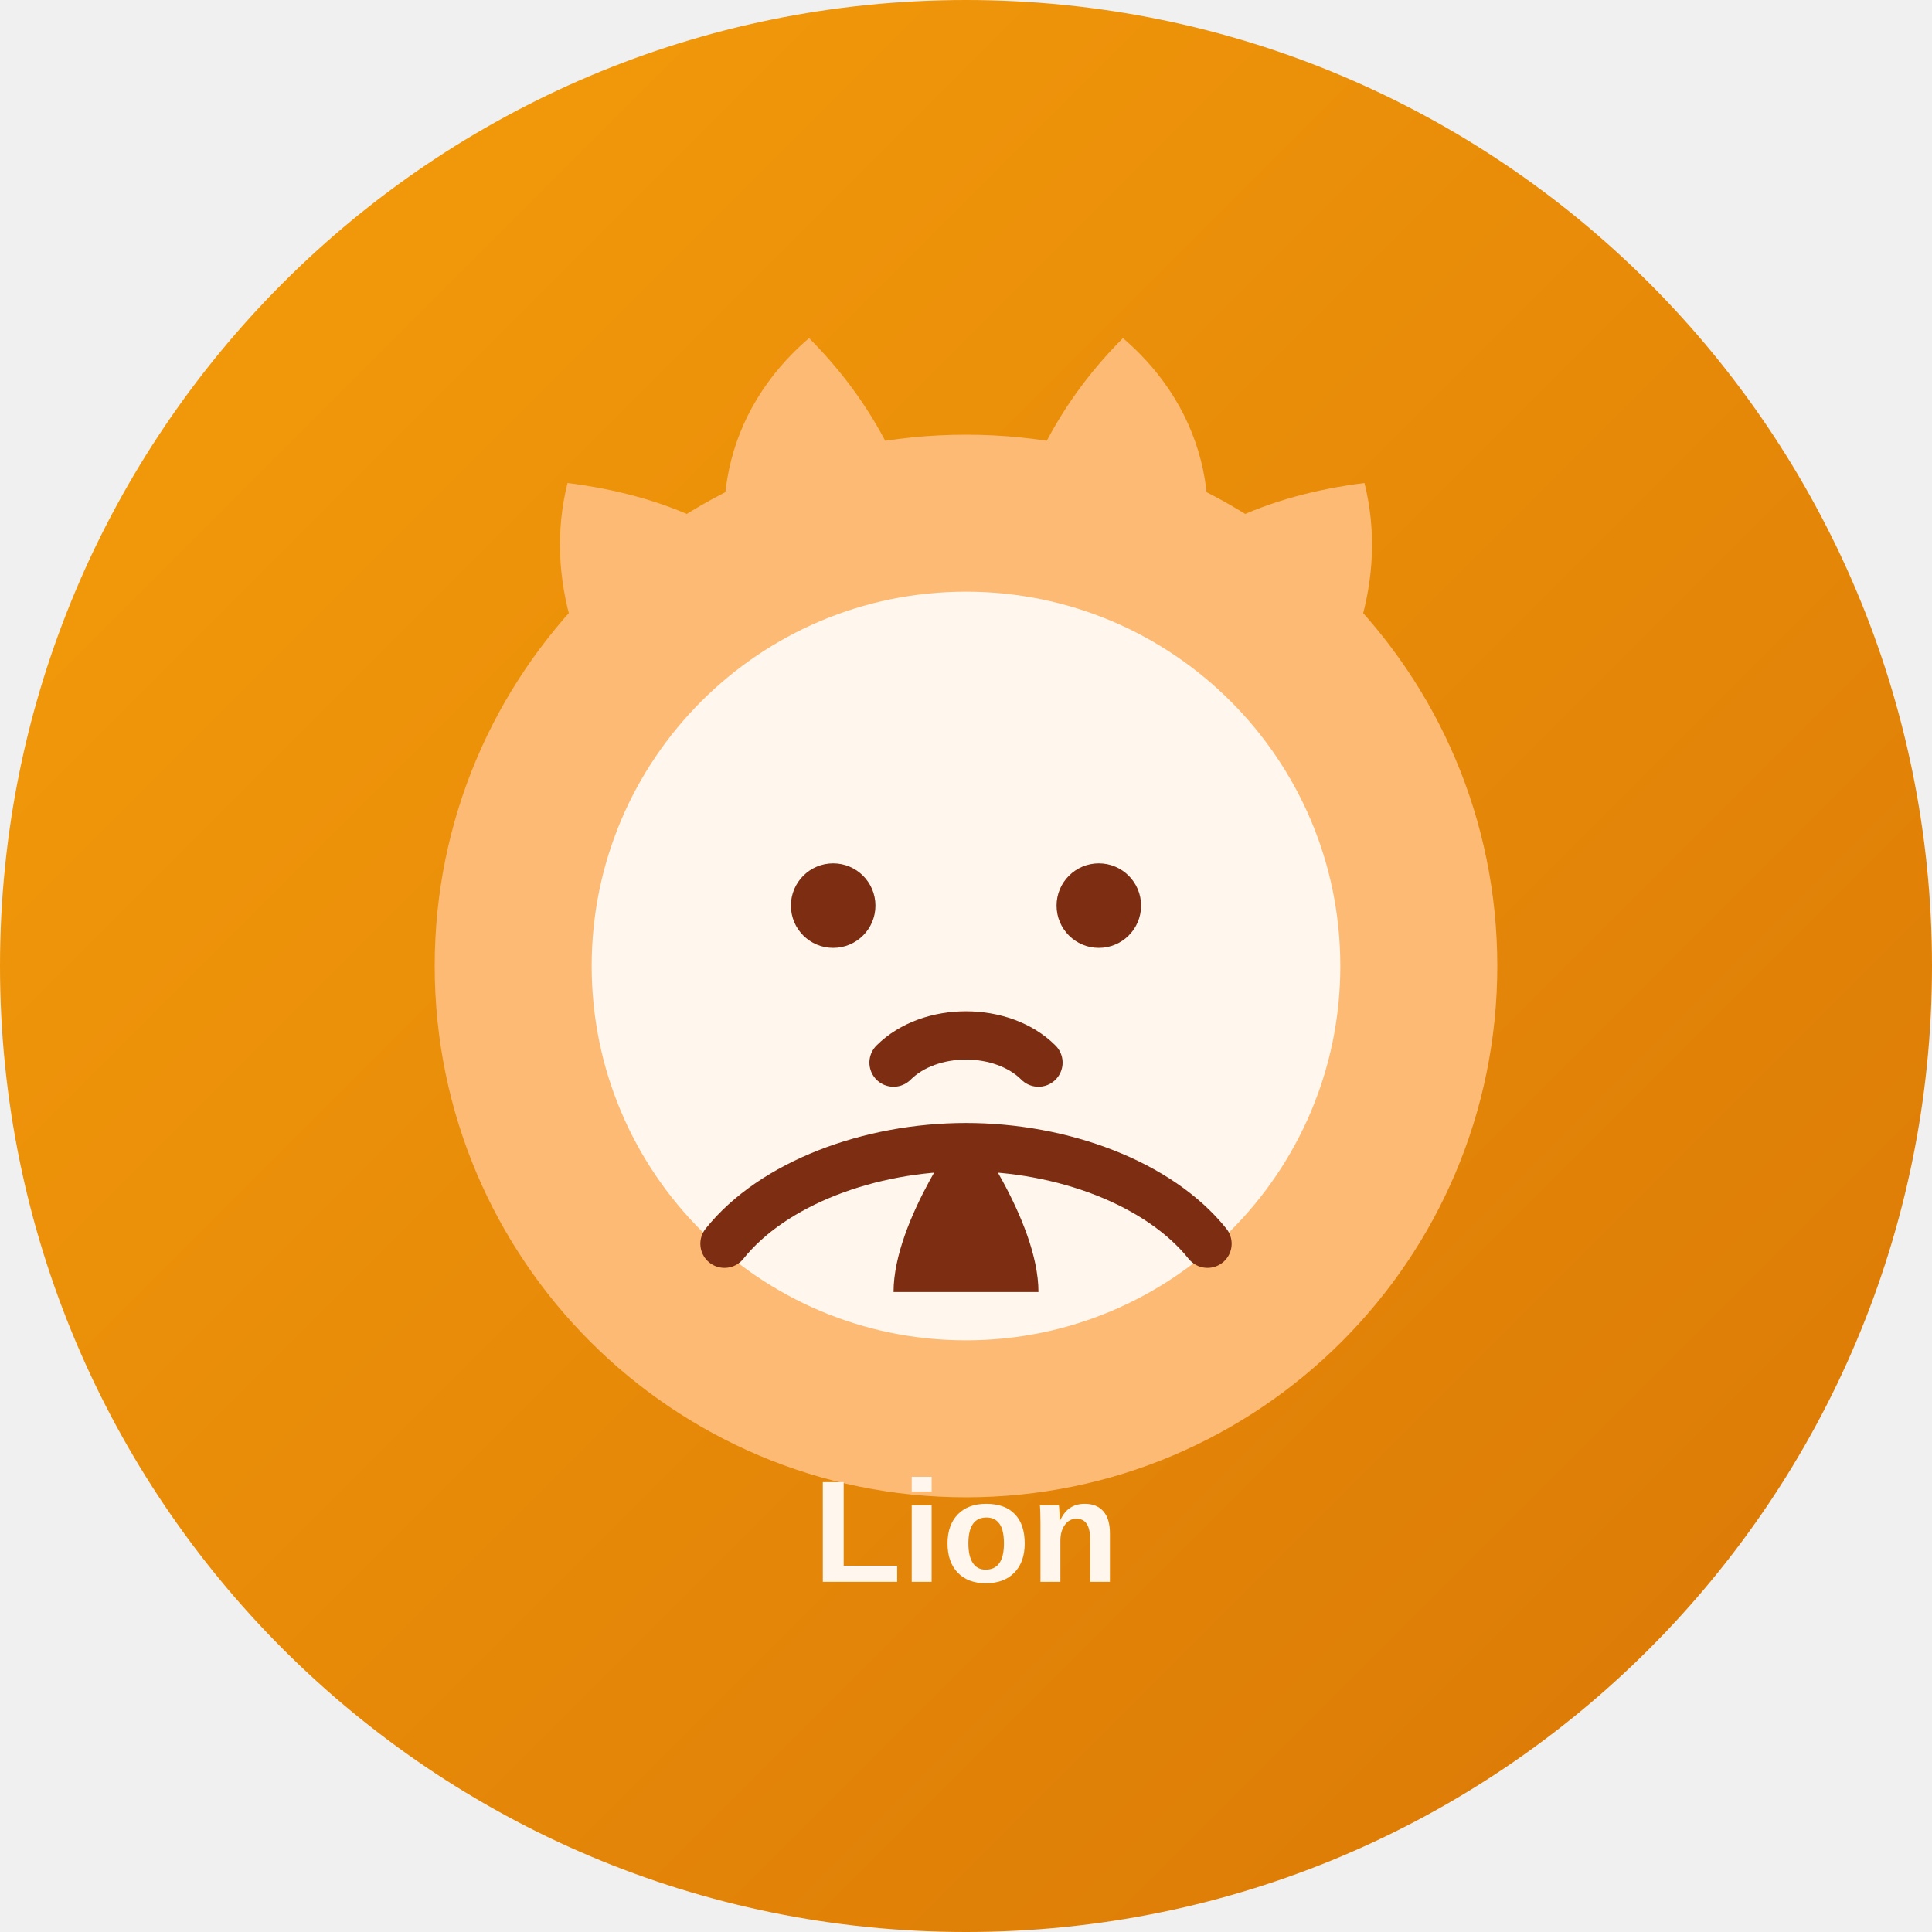
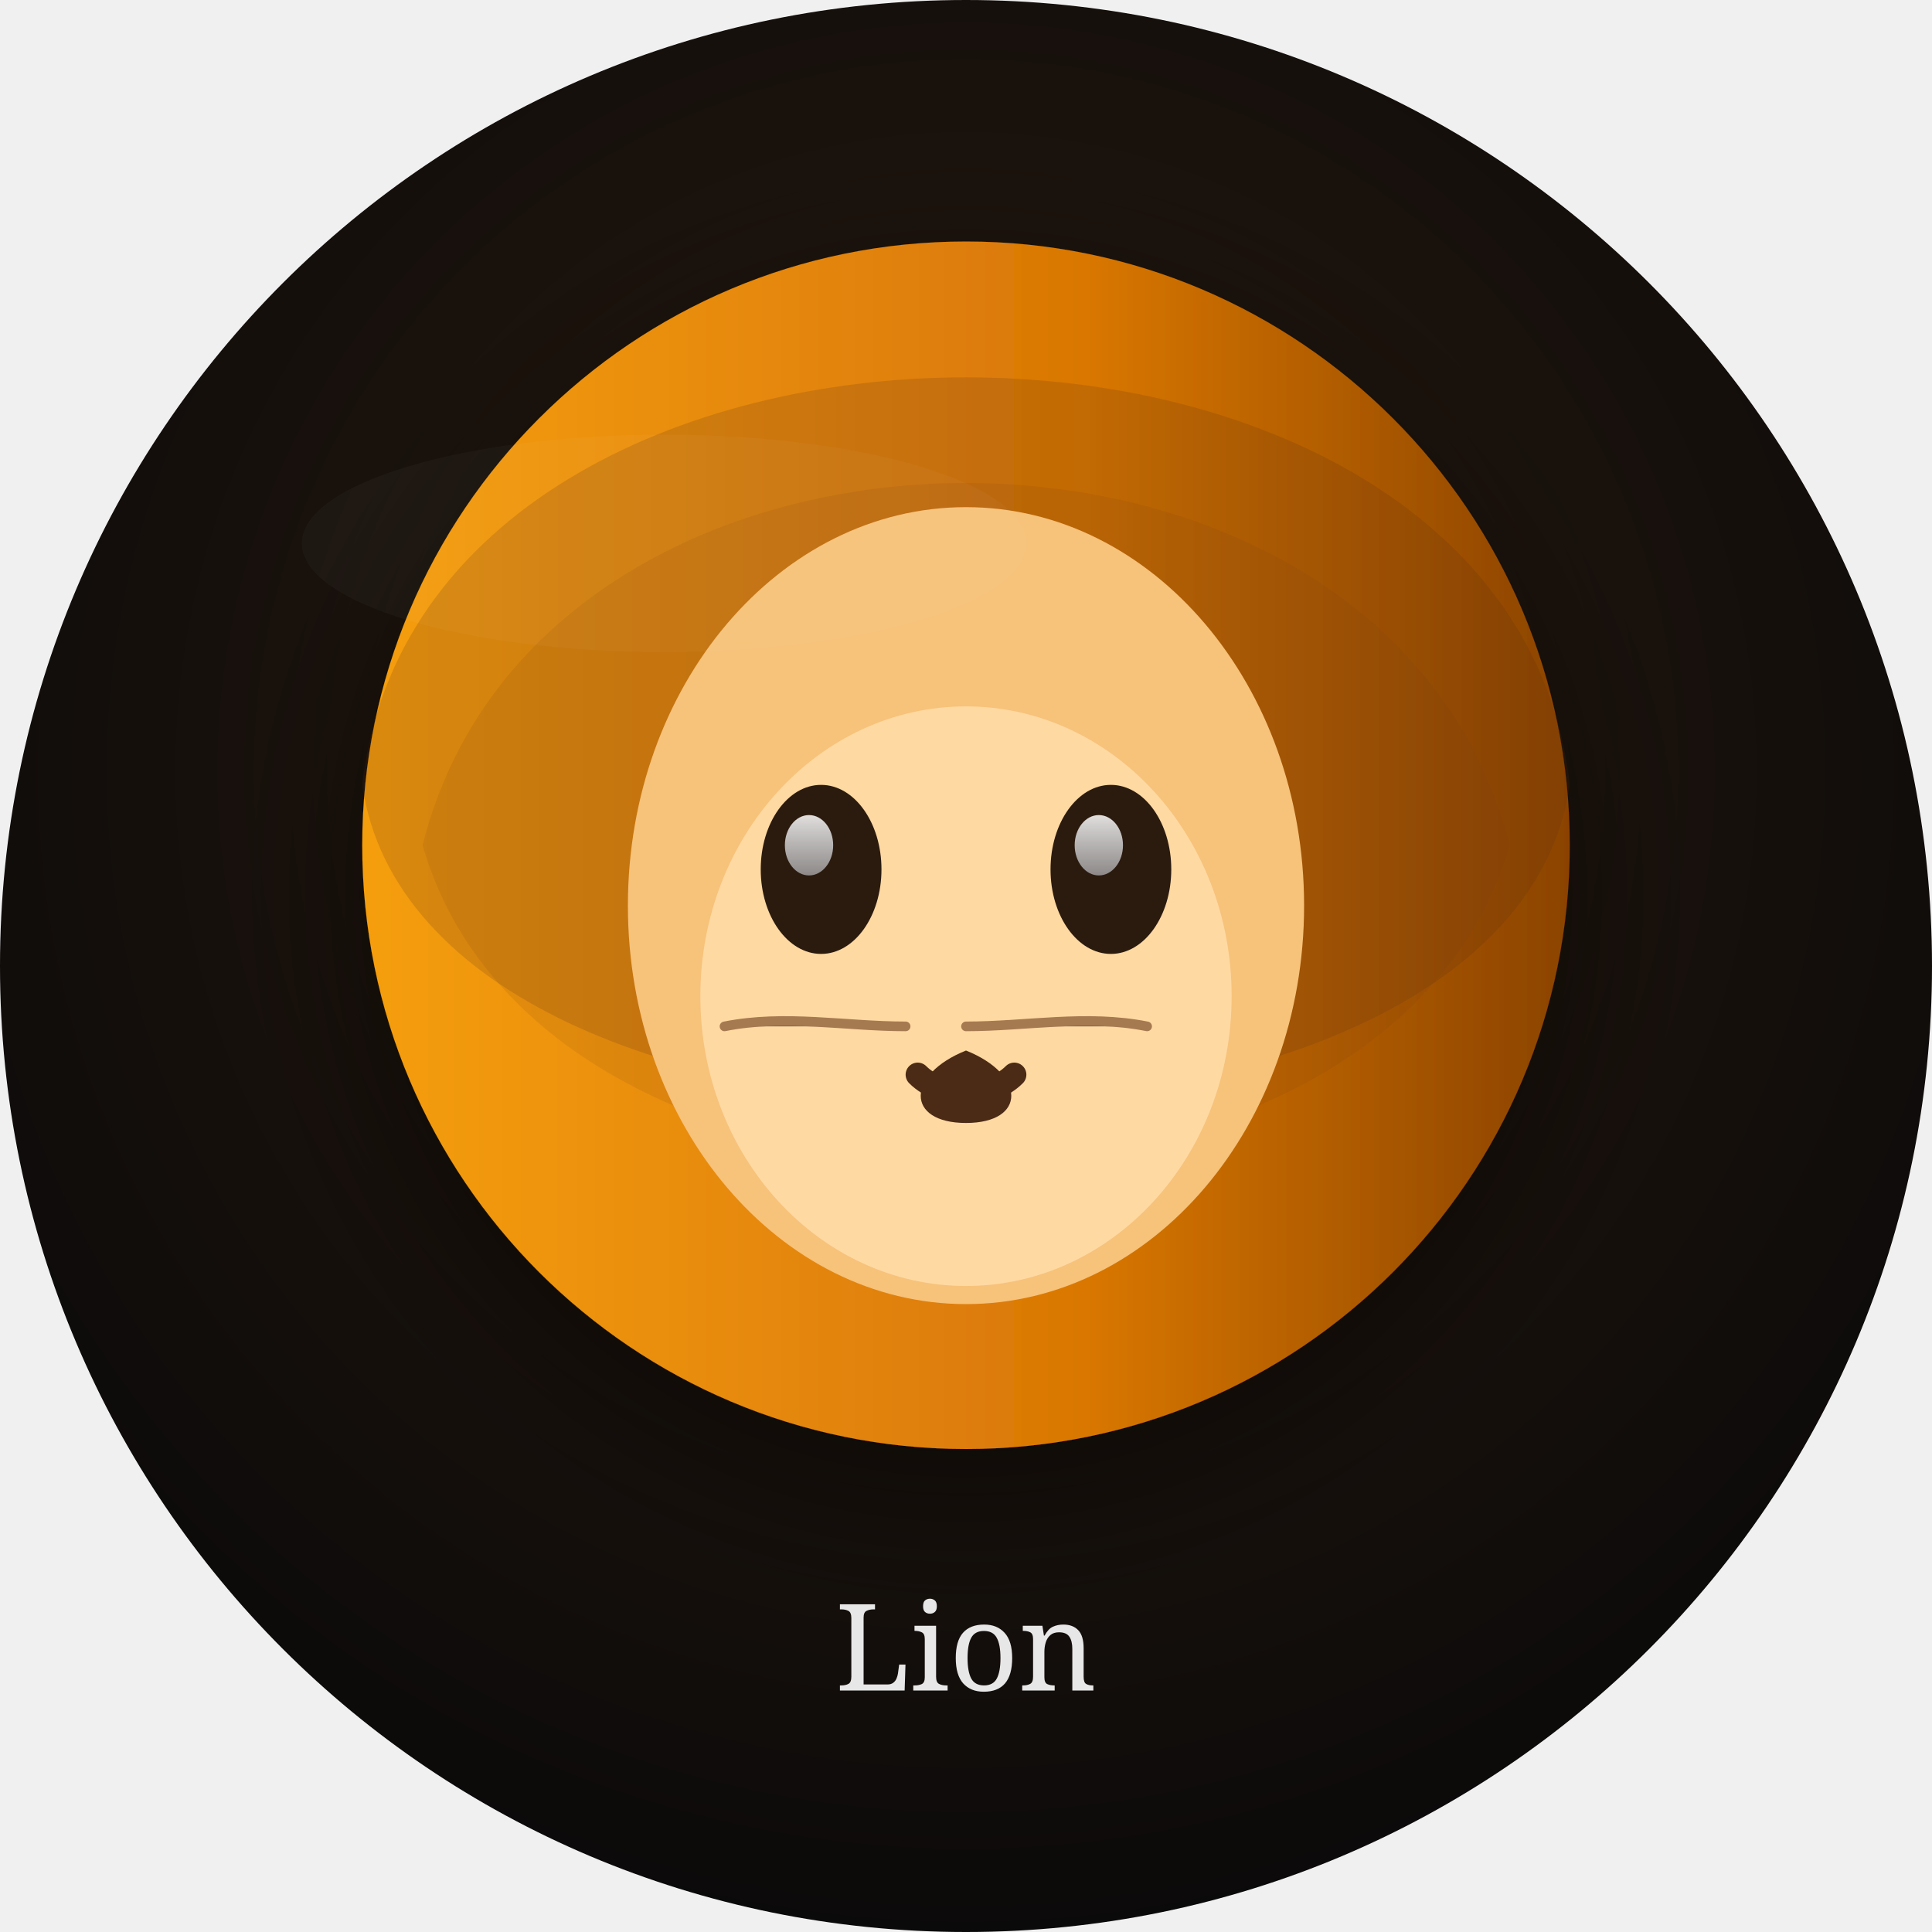
- <svg xmlns="http://www.w3.org/2000/svg" width="320" height="320" viewBox="0 0 320 320" fill="none">
+ <svg xmlns="http://www.w3.org/2000/svg" width="320" height="320" viewBox="0 0 320 320" role="img" aria-label="Lion portrait">
  <defs>
-     <linearGradient id="grad" x1="0" y1="0" x2="1" y2="1">
+     <radialGradient id="bg" cx="50%" cy="40%" r="60%">
+       <stop offset="0%" stop-color="#2b1b0f" />
+       <stop offset="100%" stop-color="#0b0a0a" />
+     </radialGradient>
+     <linearGradient id="fur" x1="0" x2="1">
      <stop offset="0%" stop-color="#F59E0B" />
-       <stop offset="100%" stop-color="#D97706" />
+       <stop offset="60%" stop-color="#D97706" />
+       <stop offset="100%" stop-color="#8b4300" />
+     </linearGradient>
+     <filter id="softShadow" x="-50%" y="-50%" width="200%" height="200%">
+       <feDropShadow dx="0" dy="8" stdDeviation="12" flood-color="#000" flood-opacity="0.45" />
+     </filter>
+     <linearGradient id="eyeGrad" x1="0" x2="0" y1="0" y2="1">
+       <stop offset="0%" stop-color="#ffffff" stop-opacity="0.95" />
+       <stop offset="100%" stop-color="#e2e8f0" stop-opacity="0.6" />
    </linearGradient>
  </defs>
-   <rect width="320" height="320" rx="160" fill="url(#grad)" />
-   <circle cx="160" cy="160" r="88" fill="#FDBA74" />
-   <circle cx="160" cy="160" r="62" fill="#FFF7ED" />
-   <circle cx="138" cy="150" r="7" fill="#7C2D12" />
-   <circle cx="182" cy="150" r="7" fill="#7C2D12" />
-   <path d="M148 176C154 170 166 170 172 176" stroke="#7C2D12" stroke-width="8" stroke-linecap="round" />
-   <path d="M106 124C96 112 90 96 94 80C110 82 124 88 134 100" fill="#FDBA74" />
-   <path d="M214 124C224 112 230 96 226 80C210 82 196 88 186 100" fill="#FDBA74" />
-   <path d="M124 104C116 86 120 68 134 56C146 68 152 82 154 96" fill="#FDBA74" />
-   <path d="M196 104C204 86 200 68 186 56C174 68 168 82 166 96" fill="#FDBA74" />
-   <path d="M160 186C160 186 148 202 148 214H172C172 202 160 186 160 186Z" fill="#7C2D12" />
-   <path d="M120 206C128 196 144 190 160 190C176 190 192 196 200 206" stroke="#7C2D12" stroke-width="8" stroke-linecap="round" />
-   <text x="160" y="262" text-anchor="middle" font-family="Arial, sans-serif" font-size="24" fill="#FFF7ED" font-weight="700">Lion</text>
+   <rect width="320" height="320" rx="160" fill="url(#bg)" />
+   <g filter="url(#softShadow)">
+     <circle cx="160" cy="140" r="100" fill="url(#fur)" />
+   </g>
+   <path d="M60 130 C70 40, 250 40, 260 130 C250 200, 70 200, 60 130 Z" fill="#5b2f13" opacity="0.18" />
+   <path d="M70 140 C90 60, 230 60, 250 140 C230 210, 90 210, 70 140 Z" fill="#7a3b14" opacity="0.12" />
+   <ellipse cx="160" cy="150" rx="56" ry="66" fill="#f7c27a" />
+   <ellipse cx="160" cy="165" rx="44" ry="48" fill="#ffd9a2" />
+   <g transform="translate(0, -6)">
+     <ellipse cx="136" cy="150" rx="10" ry="14" fill="#2b1b0f" />
+     <ellipse cx="184" cy="150" rx="10" ry="14" fill="#2b1b0f" />
+     <ellipse cx="134" cy="146" rx="4" ry="5" fill="url(#eyeGrad)" opacity="0.9" />
+     <ellipse cx="182" cy="146" rx="4" ry="5" fill="url(#eyeGrad)" opacity="0.9" />
+   </g>
+   <path d="M152 178 C156 182, 164 182, 168 178" stroke="#4b2b16" stroke-width="4" stroke-linecap="round" fill="none" />
+   <path d="M160 174 C150 178, 150 186, 160 186 C170 186, 170 178, 160 174 Z" fill="#4b2b16" />
+   <path d="M120 170 C130 168, 140 170, 150 170" stroke="#6b3a1a" stroke-width="1.6" stroke-linecap="round" opacity="0.6" />
+   <path d="M190 170 C180 168, 170 170, 160 170" stroke="#6b3a1a" stroke-width="1.6" stroke-linecap="round" opacity="0.6" />
+   <ellipse cx="110" cy="90" rx="60" ry="18" fill="#fff" opacity="0.03" />
+   <text x="160" y="280" text-anchor="middle" font-family="Georgia, serif" font-size="20" fill="#fff" opacity="0.9">Lion</text>
</svg>
